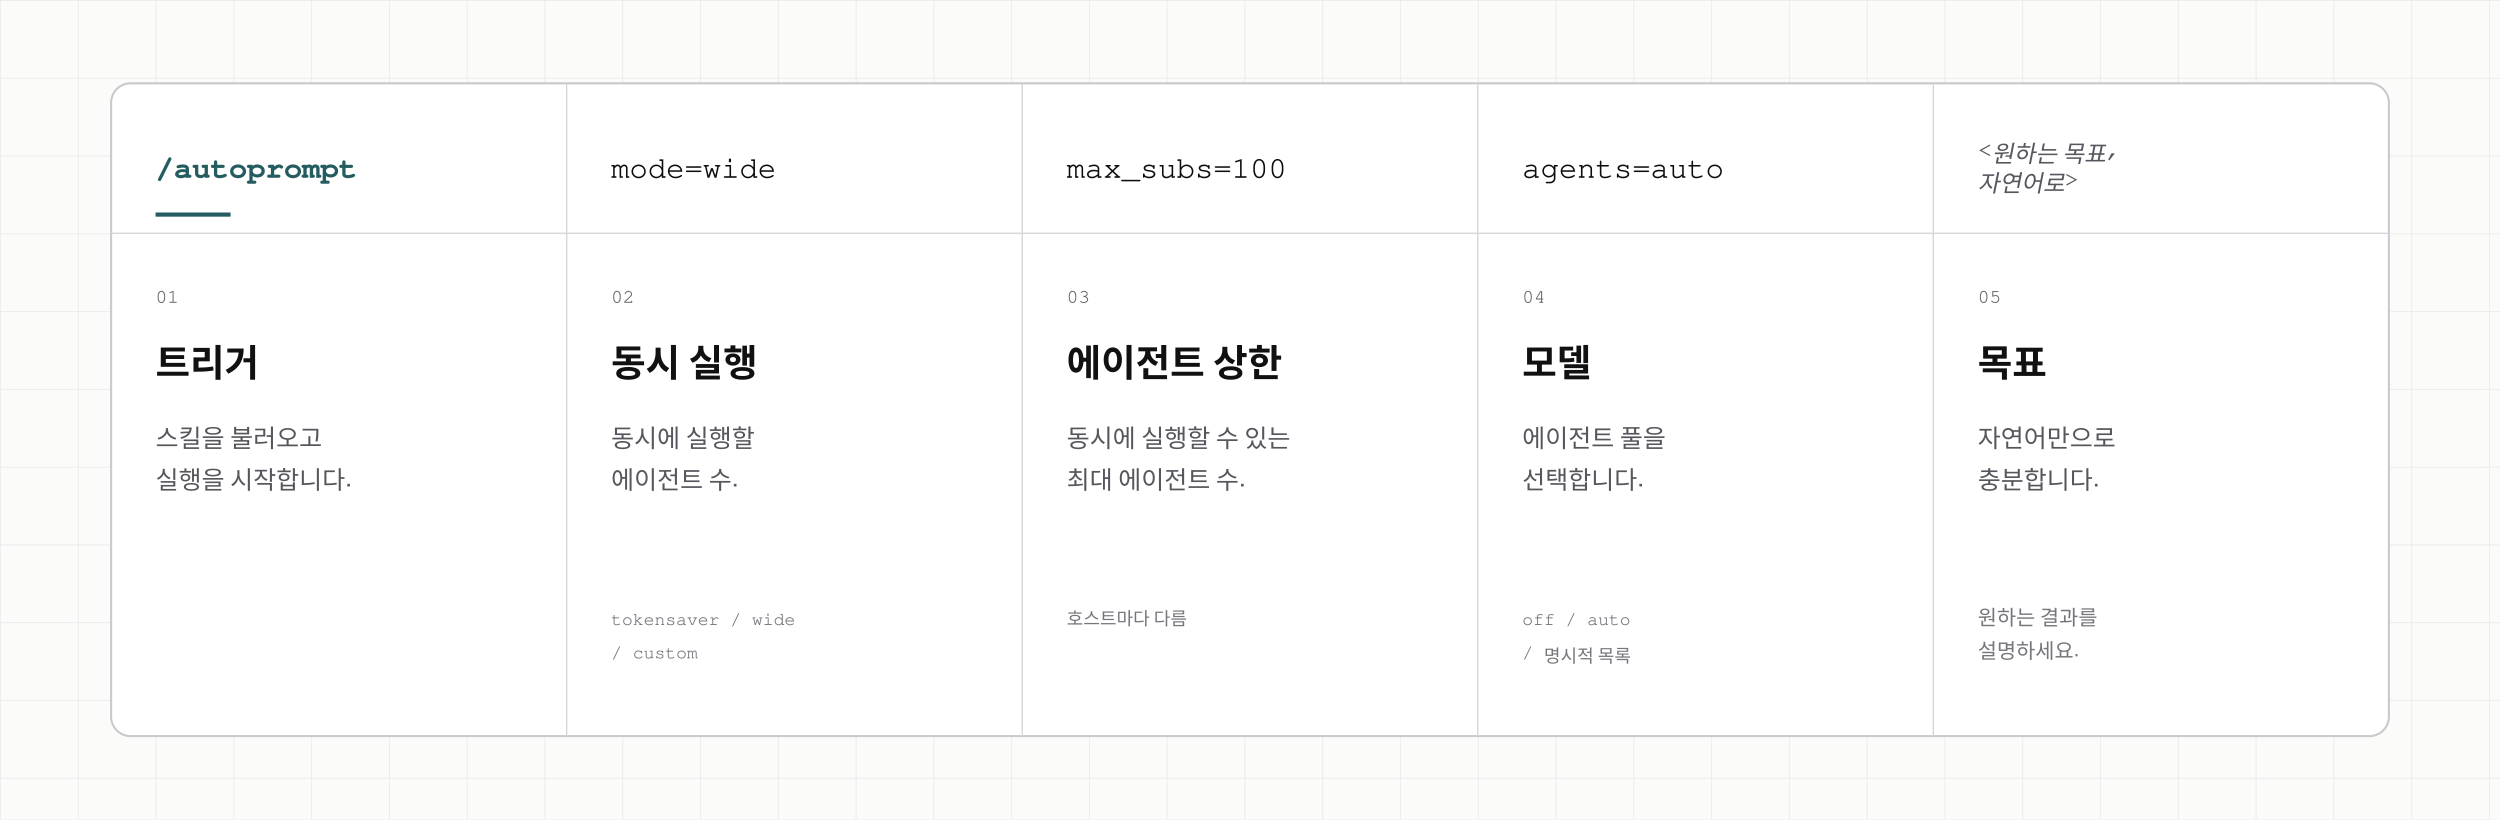
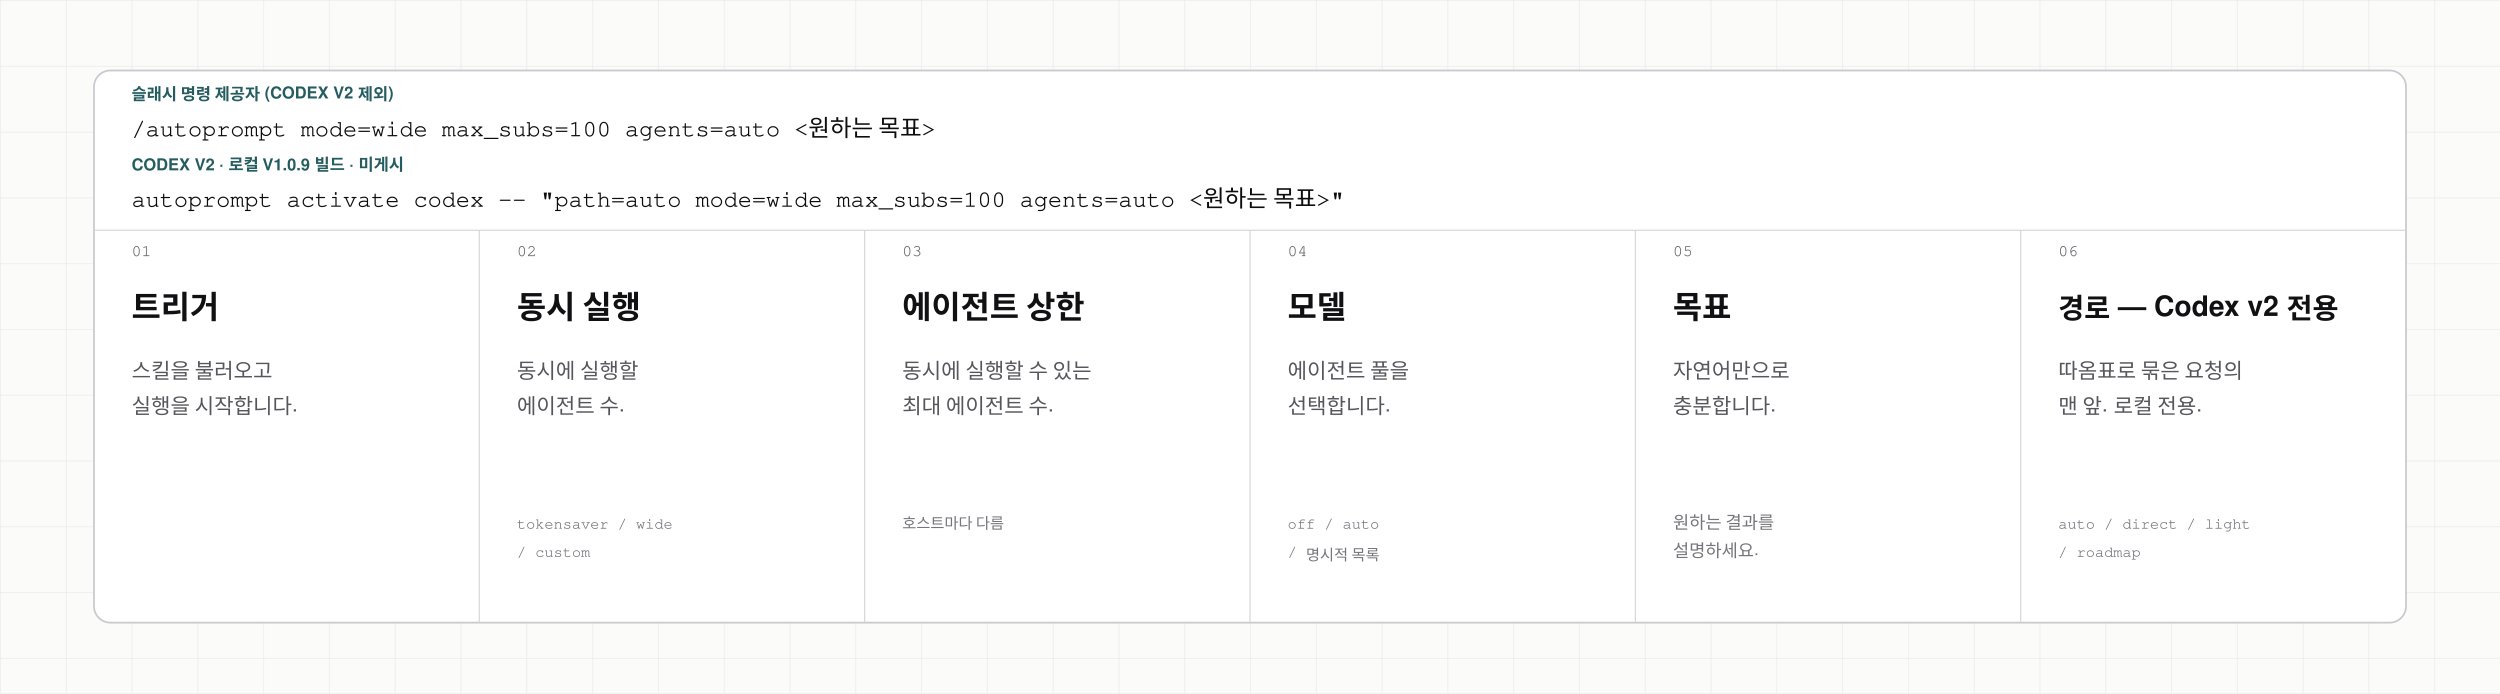
- <svg xmlns="http://www.w3.org/2000/svg" width="1800" height="590" viewBox="0 0 1800 590" role="img" aria-labelledby="title desc">
+ <svg xmlns="http://www.w3.org/2000/svg" width="2128" height="590" viewBox="0 0 2128 590" role="img" aria-labelledby="title desc" data-release-status="local-v1.0.9-build-not-published">
  <defs>
    <pattern id="grid" width="56" height="56" patternUnits="userSpaceOnUse">
      <path d="M56 0H0V56" fill="none" stroke="#e2e2e4" stroke-width="1" />
    </pattern>
  </defs>
-   <rect width="1800" height="590" fill="#fbfbfa" />
-   <rect width="1800" height="590" fill="url(#grid)" opacity=".78" />
+   <rect width="2128" height="590" fill="#fbfbfa" />
+   <rect width="2128" height="590" fill="url(#grid)" opacity=".78" />
  <g transform="translate(0 -244)">
-     <rect x="80" y="304" width="1640" height="470" rx="14" fill="#ffffff" stroke="#c9c9ce" stroke-width="1.5" />
-     <line x1="80" y1="412" x2="1720" y2="412" stroke="#d6d6da" stroke-width="1" />
-     <line x1="408" y1="304" x2="408" y2="774" stroke="#d6d6da" stroke-width="1" />
-     <line x1="736" y1="304" x2="736" y2="774" stroke="#d6d6da" stroke-width="1" />
-     <line x1="1064" y1="304" x2="1064" y2="774" stroke="#d6d6da" stroke-width="1" />
-     <line x1="1392" y1="304" x2="1392" y2="774" stroke="#d6d6da" stroke-width="1" />
-     <g font-family="Nimbus Mono PS, monospace" font-size="22">
-       <text x="112" y="372" fill="#255C60" font-weight="700">/autoprompt</text>
-       <text x="440" y="372" fill="#0d0d0f">mode=wide</text>
-       <text x="768" y="372" fill="#0d0d0f">max_subs=100</text>
-       <text x="1096" y="372" fill="#0d0d0f">agents=auto</text>
-       <text x="1424" y="357" fill="#56565e" font-size="17" font-style="italic">
-         <tspan x="1424" dy="0">&lt;원하는 목표,</tspan>
-         <tspan x="1424" dy="25">자연어로&gt;</tspan>
-       </text>
-     </g>
-     <rect x="112" y="397" width="54" height="3" fill="#255C60" />
+     <rect x="80" y="304" width="1968" height="470" rx="14" fill="#ffffff" stroke="#c9c9ce" stroke-width="1.5" />
+     <line x1="80" y1="440" x2="2048" y2="440" stroke="#d6d6da" stroke-width="1" />
+     <line x1="408" y1="440" x2="408" y2="774" stroke="#d6d6da" stroke-width="1" />
+     <line x1="736" y1="440" x2="736" y2="774" stroke="#d6d6da" stroke-width="1" />
+     <line x1="1064" y1="440" x2="1064" y2="774" stroke="#d6d6da" stroke-width="1" />
+     <line x1="1392" y1="440" x2="1392" y2="774" stroke="#d6d6da" stroke-width="1" />
+     <line x1="1720" y1="440" x2="1720" y2="774" stroke="#d6d6da" stroke-width="1" />
+     <text x="112" y="329" fill="#255C60" font-family="Nimbus Sans, Arial, sans-serif" font-size="14" font-weight="700">슬래시 명령 제공자 (CODEX V2 제외)</text>
+     <text x="112" y="360" fill="#0d0d0f" font-family="Nimbus Mono PS, monospace" font-size="20">/autoprompt mode=wide max_subs=100 agents=auto &lt;원하는 목표&gt;</text>
+     <text x="112" y="389" fill="#255C60" font-family="Nimbus Sans, Arial, sans-serif" font-size="14" font-weight="700">CODEX V2 · 로컬 V1.0.9 빌드 · 미게시</text>
+     <text x="112" y="420" fill="#0d0d0f" font-family="Nimbus Mono PS, monospace" font-size="20">autoprompt activate codex -- "path=auto mode=wide max_subs=100 agents=auto &lt;원하는 목표&gt;"</text>
    <text x="112" y="462" fill="#67676e" font-family="Nimbus Mono PS, monospace" font-size="14">01</text>
    <text x="112" y="515" fill="#111113" font-family="Nimbus Sans, Arial, sans-serif" font-size="27" font-weight="600">트리거</text>
    <text x="112" y="566" fill="#56565d" font-family="Nimbus Sans, Arial, sans-serif" font-size="18">
      <tspan x="112" dy="0">스킬을 불러오고</tspan>
      <tspan x="112" dy="30">실행을 시작합니다.</tspan>
    </text>
    <text x="440" y="462" fill="#67676e" font-family="Nimbus Mono PS, monospace" font-size="14">02</text>
    <text x="440" y="515" fill="#111113" font-family="Nimbus Sans, Arial, sans-serif" font-size="27" font-weight="600">동시 실행</text>
    <text x="440" y="566" fill="#56565d" font-family="Nimbus Sans, Arial, sans-serif" font-size="18">
      <tspan x="440" dy="0">동시에 실행할</tspan>
      <tspan x="440" dy="30">에이전트 수.</tspan>
    </text>
    <text x="440" y="694" fill="#75757c" font-family="Nimbus Mono PS, monospace" font-size="13">
      <tspan x="440" dy="0">tokensaver / wide</tspan>
      <tspan x="440" dy="24">/ custom</tspan>
    </text>
    <text x="768" y="462" fill="#67676e" font-family="Nimbus Mono PS, monospace" font-size="14">03</text>
    <text x="768" y="515" fill="#111113" font-family="Nimbus Sans, Arial, sans-serif" font-size="27" font-weight="600">에이전트 상한</text>
    <text x="768" y="566" fill="#56565d" font-family="Nimbus Sans, Arial, sans-serif" font-size="18">
      <tspan x="768" dy="0">동시에 실행할 수 있는</tspan>
      <tspan x="768" dy="30">최대 에이전트 수.</tspan>
    </text>
    <text x="768" y="694" fill="#75757c" font-family="Nimbus Mono PS, monospace" font-size="13">호스트마다 다름</text>
    <text x="1096" y="462" fill="#67676e" font-family="Nimbus Mono PS, monospace" font-size="14">04</text>
    <text x="1096" y="515" fill="#111113" font-family="Nimbus Sans, Arial, sans-serif" font-size="27" font-weight="600">모델</text>
    <text x="1096" y="566" fill="#56565d" font-family="Nimbus Sans, Arial, sans-serif" font-size="18">
      <tspan x="1096" dy="0">에이전트 풀을</tspan>
      <tspan x="1096" dy="30">선택합니다.</tspan>
    </text>
    <text x="1096" y="694" fill="#75757c" font-family="Nimbus Mono PS, monospace" font-size="13">
      <tspan x="1096" dy="0">off / auto</tspan>
      <tspan x="1096" dy="24">/ 명시적 목록</tspan>
    </text>
    <text x="1424" y="462" fill="#67676e" font-family="Nimbus Mono PS, monospace" font-size="14">05</text>
    <text x="1424" y="515" fill="#111113" font-family="Nimbus Sans, Arial, sans-serif" font-size="27" font-weight="600">목표</text>
    <text x="1424" y="566" fill="#56565d" font-family="Nimbus Sans, Arial, sans-serif" font-size="18">
      <tspan x="1424" dy="0">자연어만으로</tspan>
      <tspan x="1424" dy="30">충분합니다.</tspan>
    </text>
    <text x="1424" y="694" fill="#75757c" font-family="Nimbus Sans, Arial, sans-serif" font-size="15">
      <tspan x="1424" dy="0">원하는 결과를</tspan>
      <tspan x="1424" dy="24">설명하세요.</tspan>
    </text>
+     <text x="1752" y="462" fill="#67676e" font-family="Nimbus Mono PS, monospace" font-size="14">06</text>
+     <text x="1752" y="515" fill="#111113" font-family="Nimbus Sans, Arial, sans-serif" font-size="24" font-weight="600">경로 — Codex v2 전용</text>
+     <text x="1752" y="566" fill="#56565d" font-family="Nimbus Sans, Arial, sans-serif" font-size="18">
+       <tspan x="1752" dy="0">따옴표로 묶은 요청의</tspan>
+       <tspan x="1752" dy="30">맨 앞. 로컬 전용.</tspan>
+     </text>
+     <text x="1752" y="694" fill="#75757c" font-family="Nimbus Mono PS, monospace" font-size="13">
+       <tspan x="1752" dy="0">auto / direct / light</tspan>
+       <tspan x="1752" dy="24">/ roadmap</tspan>
+     </text>
  </g>
</svg>
